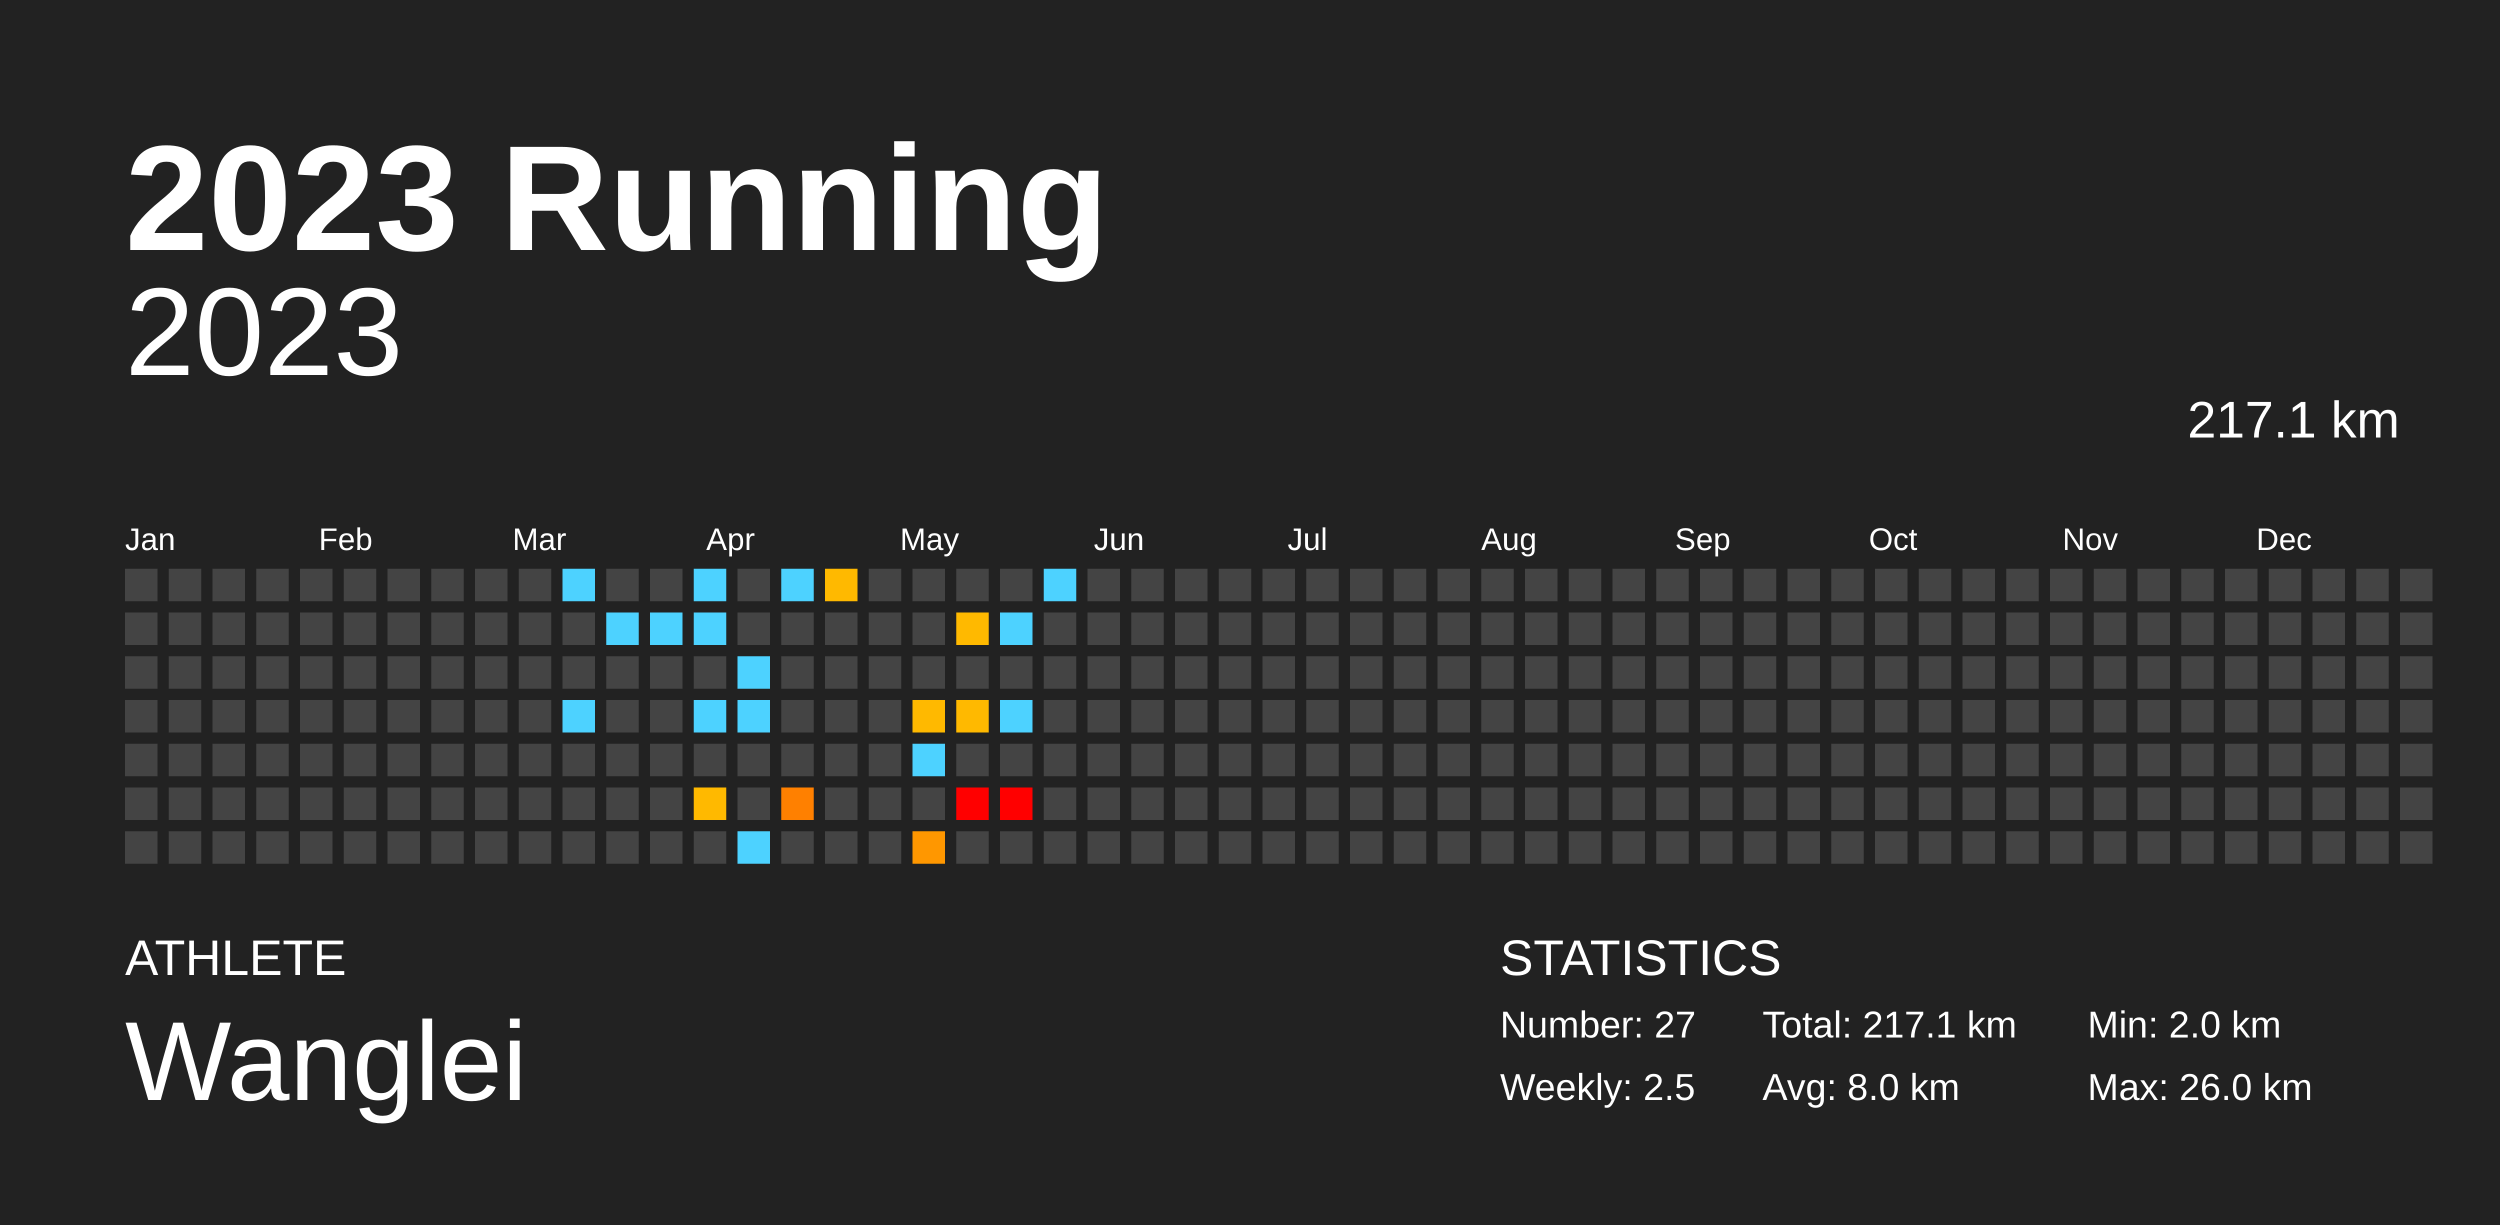
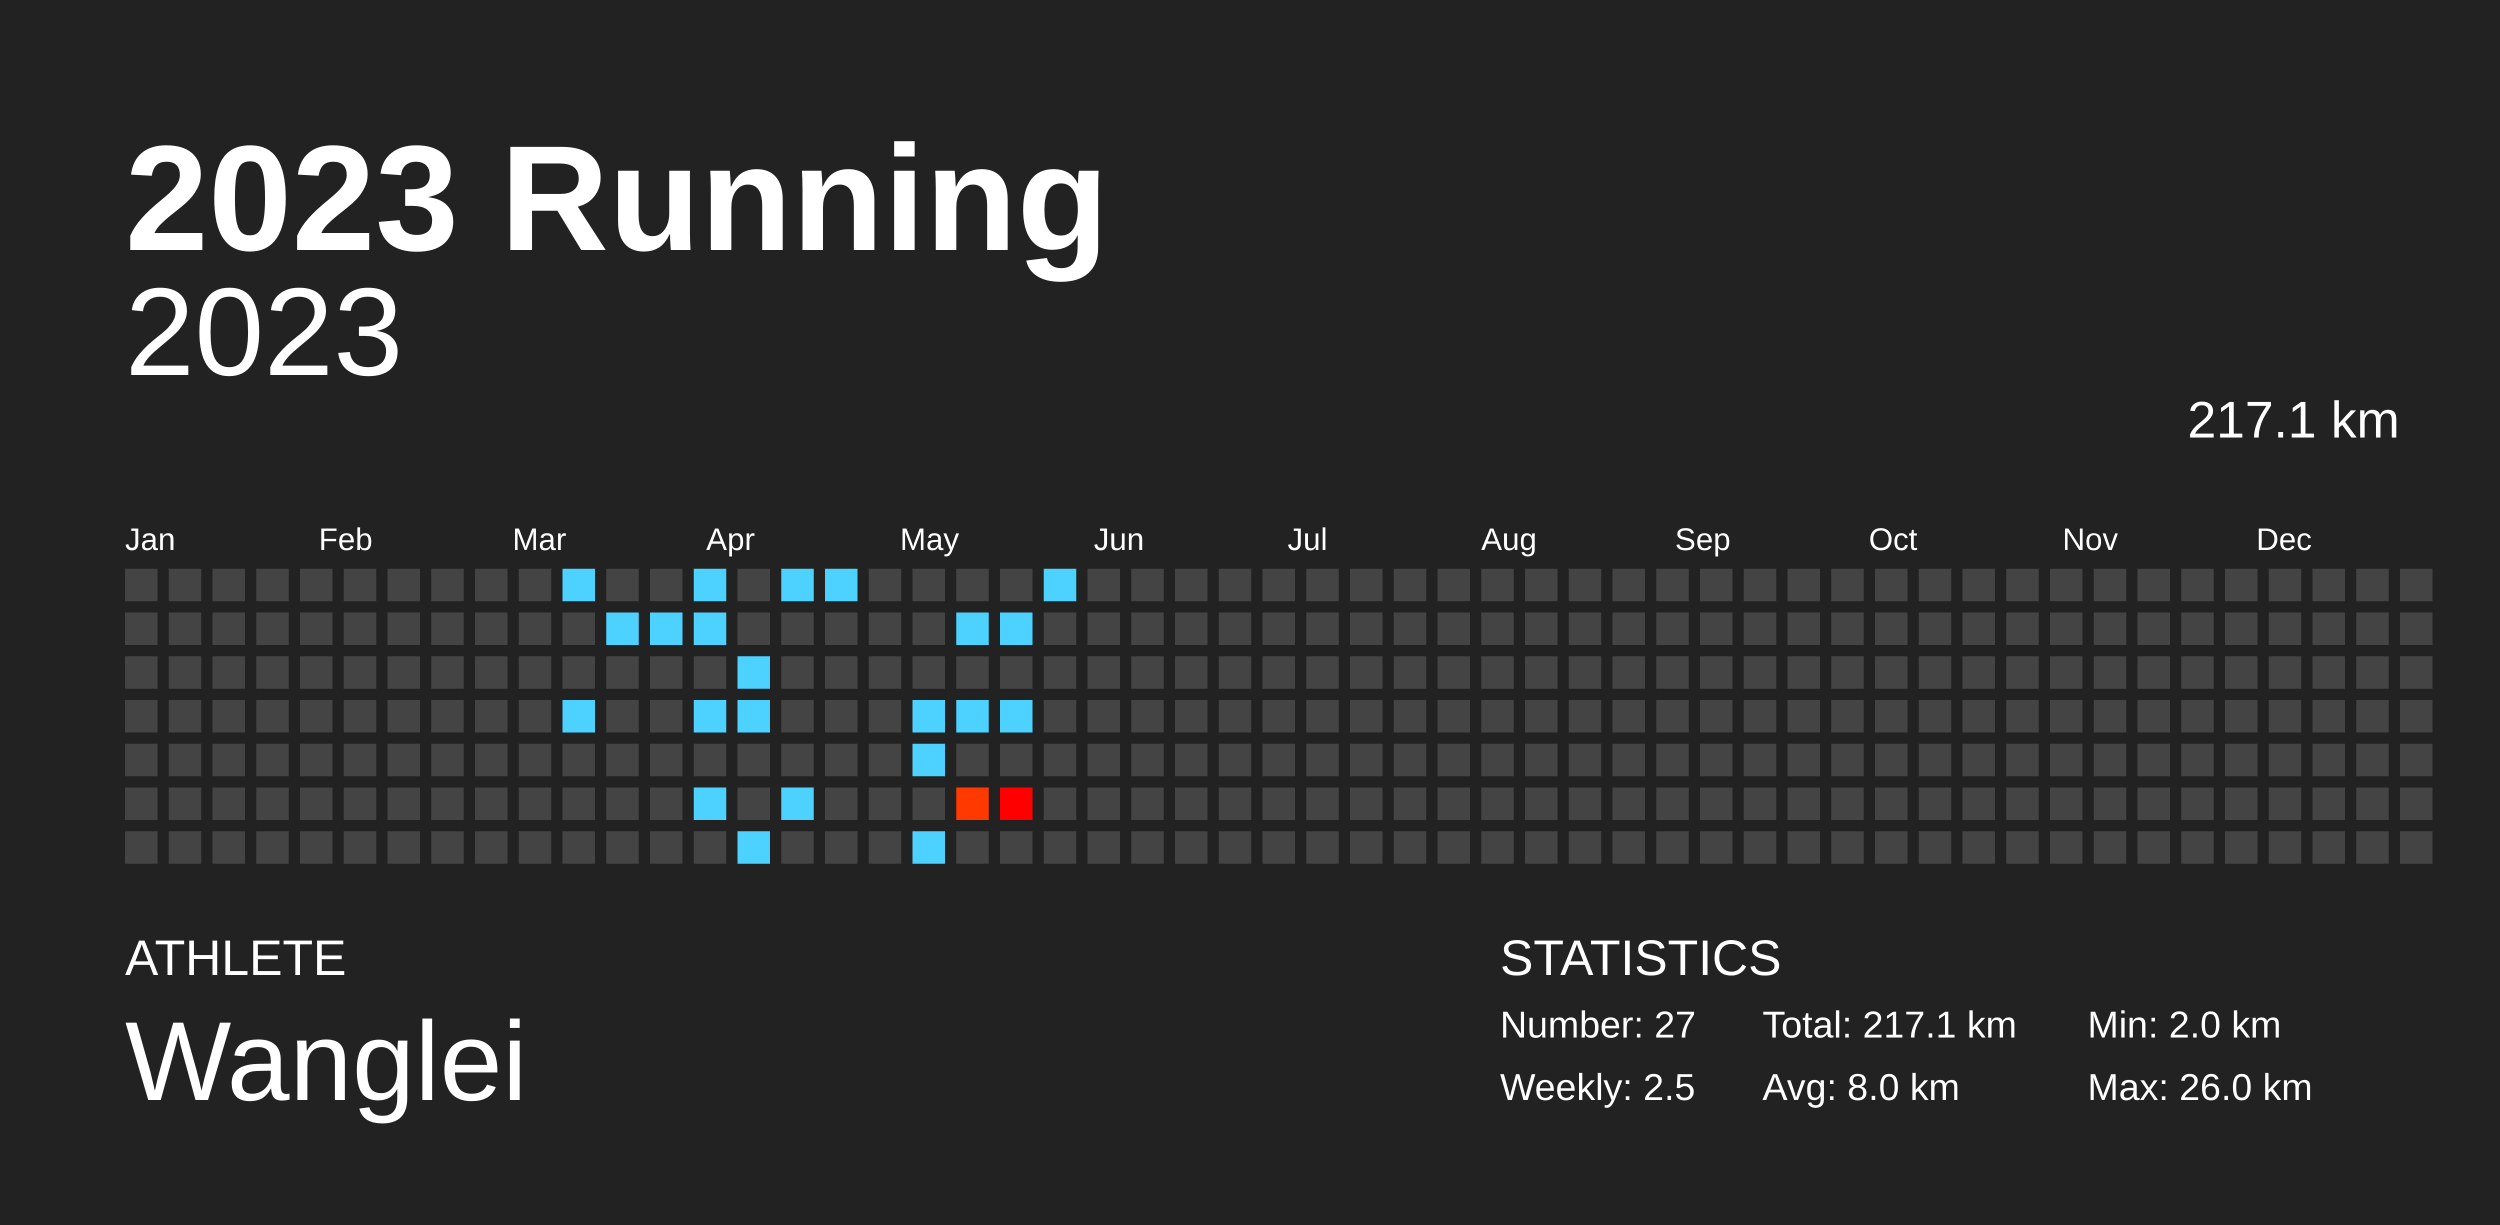
<svg xmlns="http://www.w3.org/2000/svg" baseProfile="full" height="98mm" version="1.1" viewBox="0,0,200,98" width="200mm">
  <defs />
  <rect fill="#222222" height="98" width="200" x="0" y="0" />
  <text fill="#FFFFFF" style="font-size:12px; font-family:Arial; font-weight:bold;" x="10" y="20">2023 Running</text>
  <text fill="#FFFFFF" style="font-size:4px; font-family:Arial" x="10" y="78">ATHLETE</text>
  <text fill="#FFFFFF" style="font-size:9px; font-family:Arial" x="10" y="88">Wanglei</text>
  <text fill="#FFFFFF" style="font-size:4px; font-family:Arial" x="120" y="78">STATISTICS</text>
  <text fill="#FFFFFF" style="font-size:3px; font-family:Arial" x="120" y="83">Number: 27</text>
  <text fill="#FFFFFF" style="font-size:3px; font-family:Arial" x="120" y="88">Weekly: 2.5</text>
  <text fill="#FFFFFF" style="font-size:3px; font-family:Arial" x="141" y="83">Total: 217.1 km</text>
  <text fill="#FFFFFF" style="font-size:3px; font-family:Arial" x="141" y="88">Avg: 8.0 km</text>
  <text fill="#FFFFFF" style="font-size:3px; font-family:Arial" x="167" y="83">Min: 2.0 km</text>
  <text fill="#FFFFFF" style="font-size:3px; font-family:Arial" x="167" y="88">Max: 26.0 km</text>
  <text alignment-baseline="hanging" fill="#FFFFFF" style="font-size:10.0px; font-family:Arial;" x="10" y="30">2023</text>
  <text alignment-baseline="hanging" fill="#FFFFFF" style="font-size:4.125px; font-family:Arial;" x="175" y="35">217.1 km</text>
  <text fill="#FFFFFF" style="font-size:2.5px; font-family:Arial" x="10.0" y="44">Jan</text>
  <text fill="#FFFFFF" style="font-size:2.5px; font-family:Arial" x="25.5" y="44">Feb</text>
  <text fill="#FFFFFF" style="font-size:2.5px; font-family:Arial" x="41.0" y="44">Mar</text>
  <text fill="#FFFFFF" style="font-size:2.5px; font-family:Arial" x="56.5" y="44">Apr</text>
  <text fill="#FFFFFF" style="font-size:2.5px; font-family:Arial" x="72.0" y="44">May</text>
  <text fill="#FFFFFF" style="font-size:2.5px; font-family:Arial" x="87.5" y="44">Jun</text>
  <text fill="#FFFFFF" style="font-size:2.5px; font-family:Arial" x="103.0" y="44">Jul</text>
  <text fill="#FFFFFF" style="font-size:2.5px; font-family:Arial" x="118.5" y="44">Aug</text>
  <text fill="#FFFFFF" style="font-size:2.5px; font-family:Arial" x="134.0" y="44">Sep</text>
  <text fill="#FFFFFF" style="font-size:2.5px; font-family:Arial" x="149.5" y="44">Oct</text>
  <text fill="#FFFFFF" style="font-size:2.5px; font-family:Arial" x="165.0" y="44">Nov</text>
  <text fill="#FFFFFF" style="font-size:2.5px; font-family:Arial" x="180.5" y="44">Dec</text>
  <rect fill="#444444" height="2.6" width="2.6" x="10.0" y="45.5" />
  <rect fill="#444444" height="2.6" width="2.6" x="10.0" y="49.0" />
  <rect fill="#444444" height="2.6" width="2.6" x="10.0" y="52.5" />
  <rect fill="#444444" height="2.6" width="2.6" x="10.0" y="56.0" />
  <rect fill="#444444" height="2.6" width="2.6" x="10.0" y="59.5" />
  <rect fill="#444444" height="2.6" width="2.6" x="10.0" y="63.0" />
  <rect fill="#444444" height="2.6" width="2.6" x="10.0" y="66.5" />
  <rect fill="#444444" height="2.6" width="2.6" x="13.5" y="45.5" />
  <rect fill="#444444" height="2.6" width="2.6" x="13.5" y="49.0" />
  <rect fill="#444444" height="2.6" width="2.6" x="13.5" y="52.5" />
  <rect fill="#444444" height="2.6" width="2.6" x="13.5" y="56.0" />
  <rect fill="#444444" height="2.6" width="2.6" x="13.5" y="59.5" />
  <rect fill="#444444" height="2.6" width="2.6" x="13.5" y="63.0" />
  <rect fill="#444444" height="2.6" width="2.6" x="13.5" y="66.5" />
  <rect fill="#444444" height="2.6" width="2.6" x="17.0" y="45.5" />
  <rect fill="#444444" height="2.6" width="2.6" x="17.0" y="49.0" />
  <rect fill="#444444" height="2.6" width="2.6" x="17.0" y="52.5" />
  <rect fill="#444444" height="2.6" width="2.6" x="17.0" y="56.0" />
  <rect fill="#444444" height="2.6" width="2.6" x="17.0" y="59.5" />
  <rect fill="#444444" height="2.6" width="2.6" x="17.0" y="63.0" />
  <rect fill="#444444" height="2.6" width="2.6" x="17.0" y="66.5" />
  <rect fill="#444444" height="2.6" width="2.6" x="20.5" y="45.5" />
  <rect fill="#444444" height="2.6" width="2.6" x="20.5" y="49.0" />
  <rect fill="#444444" height="2.6" width="2.6" x="20.5" y="52.5" />
  <rect fill="#444444" height="2.6" width="2.6" x="20.5" y="56.0" />
  <rect fill="#444444" height="2.6" width="2.6" x="20.5" y="59.5" />
  <rect fill="#444444" height="2.6" width="2.6" x="20.5" y="63.0" />
  <rect fill="#444444" height="2.6" width="2.6" x="20.5" y="66.5" />
  <rect fill="#444444" height="2.6" width="2.6" x="24.0" y="45.5" />
  <rect fill="#444444" height="2.6" width="2.6" x="24.0" y="49.0" />
  <rect fill="#444444" height="2.6" width="2.6" x="24.0" y="52.5" />
  <rect fill="#444444" height="2.6" width="2.6" x="24.0" y="56.0" />
  <rect fill="#444444" height="2.6" width="2.6" x="24.0" y="59.5" />
  <rect fill="#444444" height="2.6" width="2.6" x="24.0" y="63.0" />
  <rect fill="#444444" height="2.6" width="2.6" x="24.0" y="66.5" />
  <rect fill="#444444" height="2.6" width="2.6" x="27.5" y="45.5" />
  <rect fill="#444444" height="2.6" width="2.6" x="27.5" y="49.0" />
  <rect fill="#444444" height="2.6" width="2.6" x="27.5" y="52.5" />
  <rect fill="#444444" height="2.6" width="2.6" x="27.5" y="56.0" />
  <rect fill="#444444" height="2.6" width="2.6" x="27.5" y="59.5" />
  <rect fill="#444444" height="2.6" width="2.6" x="27.5" y="63.0" />
  <rect fill="#444444" height="2.6" width="2.6" x="27.5" y="66.5" />
  <rect fill="#444444" height="2.6" width="2.6" x="31.0" y="45.5" />
  <rect fill="#444444" height="2.6" width="2.6" x="31.0" y="49.0" />
  <rect fill="#444444" height="2.6" width="2.6" x="31.0" y="52.5" />
  <rect fill="#444444" height="2.6" width="2.6" x="31.0" y="56.0" />
  <rect fill="#444444" height="2.6" width="2.6" x="31.0" y="59.5" />
  <rect fill="#444444" height="2.6" width="2.6" x="31.0" y="63.0" />
  <rect fill="#444444" height="2.6" width="2.6" x="31.0" y="66.5" />
  <rect fill="#444444" height="2.6" width="2.6" x="34.5" y="45.5" />
  <rect fill="#444444" height="2.6" width="2.6" x="34.5" y="49.0" />
  <rect fill="#444444" height="2.6" width="2.6" x="34.5" y="52.5" />
  <rect fill="#444444" height="2.6" width="2.6" x="34.5" y="56.0" />
  <rect fill="#444444" height="2.6" width="2.6" x="34.5" y="59.5" />
  <rect fill="#444444" height="2.6" width="2.6" x="34.5" y="63.0" />
  <rect fill="#444444" height="2.6" width="2.6" x="34.5" y="66.5" />
  <rect fill="#444444" height="2.6" width="2.6" x="38.0" y="45.5" />
  <rect fill="#444444" height="2.6" width="2.6" x="38.0" y="49.0" />
  <rect fill="#444444" height="2.6" width="2.6" x="38.0" y="52.5" />
  <rect fill="#444444" height="2.6" width="2.6" x="38.0" y="56.0" />
  <rect fill="#444444" height="2.6" width="2.6" x="38.0" y="59.5" />
  <rect fill="#444444" height="2.6" width="2.6" x="38.0" y="63.0" />
  <rect fill="#444444" height="2.6" width="2.6" x="38.0" y="66.5" />
  <rect fill="#444444" height="2.6" width="2.6" x="41.5" y="45.5" />
  <rect fill="#444444" height="2.6" width="2.6" x="41.5" y="49.0" />
  <rect fill="#444444" height="2.6" width="2.6" x="41.5" y="52.5" />
  <rect fill="#444444" height="2.6" width="2.6" x="41.5" y="56.0" />
  <rect fill="#444444" height="2.6" width="2.6" x="41.5" y="59.5" />
  <rect fill="#444444" height="2.6" width="2.6" x="41.5" y="63.0" />
  <rect fill="#444444" height="2.6" width="2.6" x="41.5" y="66.5" />
  <rect fill="#4dd2ff" height="2.6" width="2.6" x="45.0" y="45.5" />
  <rect fill="#444444" height="2.6" width="2.6" x="45.0" y="49.0" />
  <rect fill="#444444" height="2.6" width="2.6" x="45.0" y="52.5" />
  <rect fill="#4dd2ff" height="2.6" width="2.6" x="45.0" y="56.0" />
  <rect fill="#444444" height="2.6" width="2.6" x="45.0" y="59.5" />
  <rect fill="#444444" height="2.6" width="2.6" x="45.0" y="63.0" />
  <rect fill="#444444" height="2.6" width="2.6" x="45.0" y="66.5" />
  <rect fill="#444444" height="2.6" width="2.6" x="48.5" y="45.5" />
  <rect fill="#4dd2ff" height="2.6" width="2.6" x="48.5" y="49.0" />
  <rect fill="#444444" height="2.6" width="2.6" x="48.5" y="52.5" />
  <rect fill="#444444" height="2.6" width="2.6" x="48.5" y="56.0" />
  <rect fill="#444444" height="2.6" width="2.6" x="48.5" y="59.5" />
  <rect fill="#444444" height="2.6" width="2.6" x="48.5" y="63.0" />
  <rect fill="#444444" height="2.6" width="2.6" x="48.5" y="66.5" />
  <rect fill="#444444" height="2.6" width="2.6" x="52.0" y="45.5" />
  <rect fill="#4dd2ff" height="2.6" width="2.6" x="52.0" y="49.0" />
  <rect fill="#444444" height="2.6" width="2.6" x="52.0" y="52.5" />
  <rect fill="#444444" height="2.6" width="2.6" x="52.0" y="56.0" />
  <rect fill="#444444" height="2.6" width="2.6" x="52.0" y="59.5" />
  <rect fill="#444444" height="2.6" width="2.6" x="52.0" y="63.0" />
  <rect fill="#444444" height="2.6" width="2.6" x="52.0" y="66.5" />
  <rect fill="#4dd2ff" height="2.6" width="2.6" x="55.5" y="45.5" />
  <rect fill="#4dd2ff" height="2.6" width="2.6" x="55.5" y="49.0" />
  <rect fill="#444444" height="2.6" width="2.6" x="55.5" y="52.5" />
  <rect fill="#4dd2ff" height="2.6" width="2.6" x="55.5" y="56.0" />
  <rect fill="#444444" height="2.6" width="2.6" x="55.5" y="59.5" />
-   <rect fill="#ffb900" height="2.6" width="2.6" x="55.5" y="63.0" />
+   <rect fill="#4dd2ff" height="2.6" width="2.6" x="55.5" y="63.0" />
  <rect fill="#444444" height="2.6" width="2.6" x="55.5" y="66.5" />
  <rect fill="#444444" height="2.6" width="2.6" x="59.0" y="45.5" />
  <rect fill="#444444" height="2.6" width="2.6" x="59.0" y="49.0" />
  <rect fill="#4dd2ff" height="2.6" width="2.6" x="59.0" y="52.5" />
  <rect fill="#4dd2ff" height="2.6" width="2.6" x="59.0" y="56.0" />
  <rect fill="#444444" height="2.6" width="2.6" x="59.0" y="59.5" />
  <rect fill="#444444" height="2.6" width="2.6" x="59.0" y="63.0" />
  <rect fill="#4dd2ff" height="2.6" width="2.6" x="59.0" y="66.5" />
  <rect fill="#4dd2ff" height="2.6" width="2.6" x="62.5" y="45.5" />
  <rect fill="#444444" height="2.6" width="2.6" x="62.5" y="49.0" />
  <rect fill="#444444" height="2.6" width="2.6" x="62.5" y="52.5" />
  <rect fill="#444444" height="2.6" width="2.6" x="62.5" y="56.0" />
  <rect fill="#444444" height="2.6" width="2.6" x="62.5" y="59.5" />
-   <rect fill="#ff8000" height="2.6" width="2.6" x="62.5" y="63.0" />
+   <rect fill="#4dd2ff" height="2.6" width="2.6" x="62.5" y="63.0" />
  <rect fill="#444444" height="2.6" width="2.6" x="62.5" y="66.5" />
-   <rect fill="#ffb900" height="2.6" width="2.6" x="66.0" y="45.5" />
+   <rect fill="#4dd2ff" height="2.6" width="2.6" x="66.0" y="45.5" />
  <rect fill="#444444" height="2.6" width="2.6" x="66.0" y="49.0" />
  <rect fill="#444444" height="2.6" width="2.6" x="66.0" y="52.5" />
  <rect fill="#444444" height="2.6" width="2.6" x="66.0" y="56.0" />
  <rect fill="#444444" height="2.6" width="2.6" x="66.0" y="59.5" />
  <rect fill="#444444" height="2.6" width="2.6" x="66.0" y="63.0" />
  <rect fill="#444444" height="2.6" width="2.6" x="66.0" y="66.5" />
  <rect fill="#444444" height="2.6" width="2.6" x="69.5" y="45.5" />
  <rect fill="#444444" height="2.6" width="2.6" x="69.5" y="49.0" />
  <rect fill="#444444" height="2.6" width="2.6" x="69.5" y="52.5" />
  <rect fill="#444444" height="2.6" width="2.6" x="69.5" y="56.0" />
  <rect fill="#444444" height="2.6" width="2.6" x="69.5" y="59.5" />
  <rect fill="#444444" height="2.6" width="2.6" x="69.5" y="63.0" />
  <rect fill="#444444" height="2.6" width="2.6" x="69.5" y="66.5" />
  <rect fill="#444444" height="2.6" width="2.6" x="73.0" y="45.5" />
  <rect fill="#444444" height="2.6" width="2.6" x="73.0" y="49.0" />
  <rect fill="#444444" height="2.6" width="2.6" x="73.0" y="52.5" />
-   <rect fill="#ffb900" height="2.6" width="2.6" x="73.0" y="56.0" />
+   <rect fill="#4dd2ff" height="2.6" width="2.6" x="73.0" y="56.0" />
  <rect fill="#4dd2ff" height="2.6" width="2.6" x="73.0" y="59.5" />
  <rect fill="#444444" height="2.6" width="2.6" x="73.0" y="63.0" />
-   <rect fill="#ff9700" height="2.6" width="2.6" x="73.0" y="66.5" />
+   <rect fill="#4dd2ff" height="2.6" width="2.6" x="73.0" y="66.5" />
  <rect fill="#444444" height="2.6" width="2.6" x="76.5" y="45.5" />
-   <rect fill="#ffb900" height="2.6" width="2.6" x="76.5" y="49.0" />
+   <rect fill="#4dd2ff" height="2.6" width="2.6" x="76.5" y="49.0" />
  <rect fill="#444444" height="2.6" width="2.6" x="76.5" y="52.5" />
-   <rect fill="#ffb900" height="2.6" width="2.6" x="76.5" y="56.0" />
+   <rect fill="#4dd2ff" height="2.6" width="2.6" x="76.5" y="56.0" />
  <rect fill="#444444" height="2.6" width="2.6" x="76.5" y="59.5" />
-   <rect fill="red" height="2.6" width="2.6" x="76.5" y="63.0" />
+   <rect fill="#ff3900" height="2.6" width="2.6" x="76.5" y="63.0" />
  <rect fill="#444444" height="2.6" width="2.6" x="76.5" y="66.5" />
  <rect fill="#444444" height="2.6" width="2.6" x="80.0" y="45.5" />
  <rect fill="#4dd2ff" height="2.6" width="2.6" x="80.0" y="49.0" />
  <rect fill="#444444" height="2.6" width="2.6" x="80.0" y="52.5" />
  <rect fill="#4dd2ff" height="2.6" width="2.6" x="80.0" y="56.0" />
  <rect fill="#444444" height="2.6" width="2.6" x="80.0" y="59.5" />
-   <rect fill="red" height="2.6" width="2.6" x="80.0" y="63.0" />
+   <rect fill="#ff0000" height="2.6" width="2.6" x="80.0" y="63.0" />
  <rect fill="#444444" height="2.6" width="2.6" x="80.0" y="66.5" />
  <rect fill="#4dd2ff" height="2.6" width="2.6" x="83.5" y="45.5" />
  <rect fill="#444444" height="2.6" width="2.6" x="83.5" y="49.0" />
  <rect fill="#444444" height="2.6" width="2.6" x="83.5" y="52.5" />
  <rect fill="#444444" height="2.6" width="2.6" x="83.5" y="56.0" />
  <rect fill="#444444" height="2.6" width="2.6" x="83.5" y="59.5" />
  <rect fill="#444444" height="2.6" width="2.6" x="83.5" y="63.0" />
  <rect fill="#444444" height="2.6" width="2.6" x="83.5" y="66.5" />
  <rect fill="#444444" height="2.6" width="2.6" x="87.0" y="45.5" />
  <rect fill="#444444" height="2.6" width="2.6" x="87.0" y="49.0" />
  <rect fill="#444444" height="2.6" width="2.6" x="87.0" y="52.5" />
  <rect fill="#444444" height="2.6" width="2.6" x="87.0" y="56.0" />
  <rect fill="#444444" height="2.6" width="2.6" x="87.0" y="59.5" />
  <rect fill="#444444" height="2.6" width="2.6" x="87.0" y="63.0" />
  <rect fill="#444444" height="2.6" width="2.6" x="87.0" y="66.5" />
  <rect fill="#444444" height="2.6" width="2.6" x="90.5" y="45.5" />
  <rect fill="#444444" height="2.6" width="2.6" x="90.5" y="49.0" />
  <rect fill="#444444" height="2.6" width="2.6" x="90.5" y="52.5" />
  <rect fill="#444444" height="2.6" width="2.6" x="90.5" y="56.0" />
  <rect fill="#444444" height="2.6" width="2.6" x="90.5" y="59.5" />
  <rect fill="#444444" height="2.6" width="2.6" x="90.5" y="63.0" />
  <rect fill="#444444" height="2.6" width="2.6" x="90.5" y="66.5" />
  <rect fill="#444444" height="2.6" width="2.6" x="94.0" y="45.5" />
  <rect fill="#444444" height="2.6" width="2.6" x="94.0" y="49.0" />
  <rect fill="#444444" height="2.6" width="2.6" x="94.0" y="52.5" />
  <rect fill="#444444" height="2.6" width="2.6" x="94.0" y="56.0" />
  <rect fill="#444444" height="2.6" width="2.6" x="94.0" y="59.5" />
  <rect fill="#444444" height="2.6" width="2.6" x="94.0" y="63.0" />
  <rect fill="#444444" height="2.6" width="2.6" x="94.0" y="66.5" />
  <rect fill="#444444" height="2.6" width="2.6" x="97.5" y="45.5" />
  <rect fill="#444444" height="2.6" width="2.6" x="97.5" y="49.0" />
  <rect fill="#444444" height="2.6" width="2.6" x="97.5" y="52.5" />
  <rect fill="#444444" height="2.6" width="2.6" x="97.5" y="56.0" />
  <rect fill="#444444" height="2.6" width="2.6" x="97.5" y="59.5" />
  <rect fill="#444444" height="2.6" width="2.6" x="97.5" y="63.0" />
  <rect fill="#444444" height="2.6" width="2.6" x="97.5" y="66.5" />
  <rect fill="#444444" height="2.6" width="2.6" x="101.0" y="45.5" />
  <rect fill="#444444" height="2.6" width="2.6" x="101.0" y="49.0" />
  <rect fill="#444444" height="2.6" width="2.6" x="101.0" y="52.5" />
  <rect fill="#444444" height="2.6" width="2.6" x="101.0" y="56.0" />
  <rect fill="#444444" height="2.6" width="2.6" x="101.0" y="59.5" />
  <rect fill="#444444" height="2.6" width="2.6" x="101.0" y="63.0" />
  <rect fill="#444444" height="2.6" width="2.6" x="101.0" y="66.5" />
  <rect fill="#444444" height="2.6" width="2.6" x="104.5" y="45.5" />
  <rect fill="#444444" height="2.6" width="2.6" x="104.5" y="49.0" />
  <rect fill="#444444" height="2.6" width="2.6" x="104.5" y="52.5" />
  <rect fill="#444444" height="2.6" width="2.6" x="104.5" y="56.0" />
  <rect fill="#444444" height="2.6" width="2.6" x="104.5" y="59.5" />
  <rect fill="#444444" height="2.6" width="2.6" x="104.5" y="63.0" />
  <rect fill="#444444" height="2.6" width="2.6" x="104.5" y="66.5" />
  <rect fill="#444444" height="2.6" width="2.6" x="108.0" y="45.5" />
  <rect fill="#444444" height="2.6" width="2.6" x="108.0" y="49.0" />
  <rect fill="#444444" height="2.6" width="2.6" x="108.0" y="52.5" />
  <rect fill="#444444" height="2.6" width="2.6" x="108.0" y="56.0" />
  <rect fill="#444444" height="2.6" width="2.6" x="108.0" y="59.5" />
  <rect fill="#444444" height="2.6" width="2.6" x="108.0" y="63.0" />
  <rect fill="#444444" height="2.6" width="2.6" x="108.0" y="66.5" />
  <rect fill="#444444" height="2.6" width="2.6" x="111.5" y="45.5" />
  <rect fill="#444444" height="2.6" width="2.6" x="111.5" y="49.0" />
  <rect fill="#444444" height="2.6" width="2.6" x="111.5" y="52.5" />
  <rect fill="#444444" height="2.6" width="2.6" x="111.5" y="56.0" />
  <rect fill="#444444" height="2.6" width="2.6" x="111.5" y="59.5" />
  <rect fill="#444444" height="2.6" width="2.6" x="111.5" y="63.0" />
  <rect fill="#444444" height="2.6" width="2.6" x="111.5" y="66.5" />
  <rect fill="#444444" height="2.6" width="2.6" x="115.0" y="45.5" />
  <rect fill="#444444" height="2.6" width="2.6" x="115.0" y="49.0" />
  <rect fill="#444444" height="2.6" width="2.6" x="115.0" y="52.5" />
  <rect fill="#444444" height="2.6" width="2.6" x="115.0" y="56.0" />
  <rect fill="#444444" height="2.6" width="2.6" x="115.0" y="59.5" />
  <rect fill="#444444" height="2.6" width="2.6" x="115.0" y="63.0" />
  <rect fill="#444444" height="2.6" width="2.6" x="115.0" y="66.5" />
  <rect fill="#444444" height="2.6" width="2.6" x="118.5" y="45.5" />
  <rect fill="#444444" height="2.6" width="2.6" x="118.5" y="49.0" />
  <rect fill="#444444" height="2.6" width="2.6" x="118.5" y="52.5" />
  <rect fill="#444444" height="2.6" width="2.6" x="118.5" y="56.0" />
  <rect fill="#444444" height="2.6" width="2.6" x="118.5" y="59.5" />
  <rect fill="#444444" height="2.6" width="2.6" x="118.5" y="63.0" />
  <rect fill="#444444" height="2.6" width="2.6" x="118.5" y="66.5" />
  <rect fill="#444444" height="2.6" width="2.6" x="122.0" y="45.5" />
  <rect fill="#444444" height="2.6" width="2.6" x="122.0" y="49.0" />
  <rect fill="#444444" height="2.6" width="2.6" x="122.0" y="52.5" />
  <rect fill="#444444" height="2.6" width="2.6" x="122.0" y="56.0" />
  <rect fill="#444444" height="2.6" width="2.6" x="122.0" y="59.5" />
  <rect fill="#444444" height="2.6" width="2.6" x="122.0" y="63.0" />
  <rect fill="#444444" height="2.6" width="2.6" x="122.0" y="66.5" />
  <rect fill="#444444" height="2.6" width="2.6" x="125.5" y="45.5" />
  <rect fill="#444444" height="2.6" width="2.6" x="125.5" y="49.0" />
  <rect fill="#444444" height="2.6" width="2.6" x="125.5" y="52.5" />
  <rect fill="#444444" height="2.6" width="2.6" x="125.5" y="56.0" />
  <rect fill="#444444" height="2.6" width="2.6" x="125.5" y="59.5" />
  <rect fill="#444444" height="2.6" width="2.6" x="125.5" y="63.0" />
  <rect fill="#444444" height="2.6" width="2.6" x="125.5" y="66.5" />
  <rect fill="#444444" height="2.6" width="2.6" x="129.0" y="45.5" />
  <rect fill="#444444" height="2.6" width="2.6" x="129.0" y="49.0" />
  <rect fill="#444444" height="2.6" width="2.6" x="129.0" y="52.5" />
  <rect fill="#444444" height="2.6" width="2.6" x="129.0" y="56.0" />
  <rect fill="#444444" height="2.6" width="2.6" x="129.0" y="59.5" />
  <rect fill="#444444" height="2.6" width="2.6" x="129.0" y="63.0" />
  <rect fill="#444444" height="2.6" width="2.6" x="129.0" y="66.5" />
  <rect fill="#444444" height="2.6" width="2.6" x="132.5" y="45.5" />
  <rect fill="#444444" height="2.6" width="2.6" x="132.5" y="49.0" />
  <rect fill="#444444" height="2.6" width="2.6" x="132.5" y="52.5" />
  <rect fill="#444444" height="2.6" width="2.6" x="132.5" y="56.0" />
  <rect fill="#444444" height="2.6" width="2.6" x="132.5" y="59.5" />
  <rect fill="#444444" height="2.6" width="2.6" x="132.5" y="63.0" />
  <rect fill="#444444" height="2.6" width="2.6" x="132.5" y="66.5" />
  <rect fill="#444444" height="2.6" width="2.6" x="136.0" y="45.5" />
  <rect fill="#444444" height="2.6" width="2.6" x="136.0" y="49.0" />
  <rect fill="#444444" height="2.6" width="2.6" x="136.0" y="52.5" />
  <rect fill="#444444" height="2.6" width="2.6" x="136.0" y="56.0" />
  <rect fill="#444444" height="2.6" width="2.6" x="136.0" y="59.5" />
  <rect fill="#444444" height="2.6" width="2.6" x="136.0" y="63.0" />
  <rect fill="#444444" height="2.6" width="2.6" x="136.0" y="66.5" />
  <rect fill="#444444" height="2.6" width="2.6" x="139.5" y="45.5" />
  <rect fill="#444444" height="2.6" width="2.6" x="139.5" y="49.0" />
  <rect fill="#444444" height="2.6" width="2.6" x="139.5" y="52.5" />
  <rect fill="#444444" height="2.6" width="2.6" x="139.5" y="56.0" />
  <rect fill="#444444" height="2.6" width="2.6" x="139.5" y="59.5" />
  <rect fill="#444444" height="2.6" width="2.6" x="139.5" y="63.0" />
  <rect fill="#444444" height="2.6" width="2.6" x="139.5" y="66.5" />
  <rect fill="#444444" height="2.6" width="2.6" x="143.0" y="45.5" />
  <rect fill="#444444" height="2.6" width="2.6" x="143.0" y="49.0" />
  <rect fill="#444444" height="2.6" width="2.6" x="143.0" y="52.5" />
  <rect fill="#444444" height="2.6" width="2.6" x="143.0" y="56.0" />
  <rect fill="#444444" height="2.6" width="2.6" x="143.0" y="59.5" />
  <rect fill="#444444" height="2.6" width="2.6" x="143.0" y="63.0" />
  <rect fill="#444444" height="2.6" width="2.6" x="143.0" y="66.5" />
  <rect fill="#444444" height="2.6" width="2.6" x="146.5" y="45.5" />
  <rect fill="#444444" height="2.6" width="2.6" x="146.5" y="49.0" />
  <rect fill="#444444" height="2.6" width="2.6" x="146.5" y="52.5" />
  <rect fill="#444444" height="2.6" width="2.6" x="146.5" y="56.0" />
  <rect fill="#444444" height="2.6" width="2.6" x="146.5" y="59.5" />
  <rect fill="#444444" height="2.6" width="2.6" x="146.5" y="63.0" />
  <rect fill="#444444" height="2.6" width="2.6" x="146.5" y="66.5" />
  <rect fill="#444444" height="2.6" width="2.6" x="150.0" y="45.5" />
  <rect fill="#444444" height="2.6" width="2.6" x="150.0" y="49.0" />
  <rect fill="#444444" height="2.6" width="2.6" x="150.0" y="52.5" />
  <rect fill="#444444" height="2.6" width="2.6" x="150.0" y="56.0" />
  <rect fill="#444444" height="2.6" width="2.6" x="150.0" y="59.5" />
  <rect fill="#444444" height="2.6" width="2.6" x="150.0" y="63.0" />
  <rect fill="#444444" height="2.6" width="2.6" x="150.0" y="66.5" />
  <rect fill="#444444" height="2.6" width="2.6" x="153.5" y="45.5" />
  <rect fill="#444444" height="2.6" width="2.6" x="153.5" y="49.0" />
  <rect fill="#444444" height="2.6" width="2.6" x="153.5" y="52.5" />
  <rect fill="#444444" height="2.6" width="2.6" x="153.5" y="56.0" />
  <rect fill="#444444" height="2.6" width="2.6" x="153.5" y="59.5" />
  <rect fill="#444444" height="2.6" width="2.6" x="153.5" y="63.0" />
  <rect fill="#444444" height="2.6" width="2.6" x="153.5" y="66.5" />
  <rect fill="#444444" height="2.6" width="2.6" x="157.0" y="45.5" />
  <rect fill="#444444" height="2.6" width="2.6" x="157.0" y="49.0" />
  <rect fill="#444444" height="2.6" width="2.6" x="157.0" y="52.5" />
  <rect fill="#444444" height="2.6" width="2.6" x="157.0" y="56.0" />
  <rect fill="#444444" height="2.6" width="2.6" x="157.0" y="59.5" />
  <rect fill="#444444" height="2.6" width="2.6" x="157.0" y="63.0" />
  <rect fill="#444444" height="2.6" width="2.6" x="157.0" y="66.5" />
  <rect fill="#444444" height="2.6" width="2.6" x="160.5" y="45.5" />
  <rect fill="#444444" height="2.6" width="2.6" x="160.5" y="49.0" />
  <rect fill="#444444" height="2.6" width="2.6" x="160.5" y="52.5" />
  <rect fill="#444444" height="2.6" width="2.6" x="160.5" y="56.0" />
  <rect fill="#444444" height="2.6" width="2.6" x="160.5" y="59.5" />
  <rect fill="#444444" height="2.6" width="2.6" x="160.5" y="63.0" />
  <rect fill="#444444" height="2.6" width="2.6" x="160.5" y="66.5" />
  <rect fill="#444444" height="2.6" width="2.6" x="164.0" y="45.5" />
  <rect fill="#444444" height="2.6" width="2.6" x="164.0" y="49.0" />
  <rect fill="#444444" height="2.6" width="2.6" x="164.0" y="52.5" />
  <rect fill="#444444" height="2.6" width="2.6" x="164.0" y="56.0" />
  <rect fill="#444444" height="2.6" width="2.6" x="164.0" y="59.5" />
  <rect fill="#444444" height="2.6" width="2.6" x="164.0" y="63.0" />
  <rect fill="#444444" height="2.6" width="2.6" x="164.0" y="66.5" />
  <rect fill="#444444" height="2.6" width="2.6" x="167.5" y="45.5" />
  <rect fill="#444444" height="2.6" width="2.6" x="167.5" y="49.0" />
  <rect fill="#444444" height="2.6" width="2.6" x="167.5" y="52.5" />
  <rect fill="#444444" height="2.6" width="2.6" x="167.5" y="56.0" />
  <rect fill="#444444" height="2.6" width="2.6" x="167.5" y="59.5" />
  <rect fill="#444444" height="2.6" width="2.6" x="167.5" y="63.0" />
  <rect fill="#444444" height="2.6" width="2.6" x="167.5" y="66.5" />
  <rect fill="#444444" height="2.6" width="2.6" x="171.0" y="45.5" />
  <rect fill="#444444" height="2.6" width="2.6" x="171.0" y="49.0" />
  <rect fill="#444444" height="2.6" width="2.6" x="171.0" y="52.5" />
  <rect fill="#444444" height="2.6" width="2.6" x="171.0" y="56.0" />
  <rect fill="#444444" height="2.6" width="2.6" x="171.0" y="59.5" />
  <rect fill="#444444" height="2.6" width="2.6" x="171.0" y="63.0" />
  <rect fill="#444444" height="2.6" width="2.6" x="171.0" y="66.5" />
  <rect fill="#444444" height="2.6" width="2.6" x="174.5" y="45.5" />
  <rect fill="#444444" height="2.6" width="2.6" x="174.5" y="49.0" />
  <rect fill="#444444" height="2.6" width="2.6" x="174.5" y="52.5" />
  <rect fill="#444444" height="2.6" width="2.6" x="174.5" y="56.0" />
  <rect fill="#444444" height="2.6" width="2.6" x="174.5" y="59.5" />
  <rect fill="#444444" height="2.6" width="2.6" x="174.5" y="63.0" />
  <rect fill="#444444" height="2.6" width="2.6" x="174.5" y="66.5" />
  <rect fill="#444444" height="2.6" width="2.6" x="178.0" y="45.5" />
  <rect fill="#444444" height="2.6" width="2.6" x="178.0" y="49.0" />
  <rect fill="#444444" height="2.6" width="2.6" x="178.0" y="52.5" />
  <rect fill="#444444" height="2.6" width="2.6" x="178.0" y="56.0" />
  <rect fill="#444444" height="2.6" width="2.6" x="178.0" y="59.5" />
  <rect fill="#444444" height="2.6" width="2.6" x="178.0" y="63.0" />
  <rect fill="#444444" height="2.6" width="2.6" x="178.0" y="66.5" />
  <rect fill="#444444" height="2.6" width="2.6" x="181.5" y="45.5" />
  <rect fill="#444444" height="2.6" width="2.6" x="181.5" y="49.0" />
  <rect fill="#444444" height="2.6" width="2.6" x="181.5" y="52.5" />
  <rect fill="#444444" height="2.6" width="2.6" x="181.5" y="56.0" />
  <rect fill="#444444" height="2.6" width="2.6" x="181.5" y="59.5" />
  <rect fill="#444444" height="2.6" width="2.6" x="181.5" y="63.0" />
  <rect fill="#444444" height="2.6" width="2.6" x="181.5" y="66.5" />
  <rect fill="#444444" height="2.6" width="2.6" x="185.0" y="45.5" />
  <rect fill="#444444" height="2.6" width="2.6" x="185.0" y="49.0" />
  <rect fill="#444444" height="2.6" width="2.6" x="185.0" y="52.5" />
  <rect fill="#444444" height="2.6" width="2.6" x="185.0" y="56.0" />
  <rect fill="#444444" height="2.6" width="2.6" x="185.0" y="59.5" />
  <rect fill="#444444" height="2.6" width="2.6" x="185.0" y="63.0" />
  <rect fill="#444444" height="2.6" width="2.6" x="185.0" y="66.5" />
  <rect fill="#444444" height="2.6" width="2.6" x="188.5" y="45.5" />
  <rect fill="#444444" height="2.6" width="2.6" x="188.5" y="49.0" />
  <rect fill="#444444" height="2.6" width="2.6" x="188.5" y="52.5" />
  <rect fill="#444444" height="2.6" width="2.6" x="188.5" y="56.0" />
  <rect fill="#444444" height="2.6" width="2.6" x="188.5" y="59.5" />
  <rect fill="#444444" height="2.6" width="2.6" x="188.5" y="63.0" />
  <rect fill="#444444" height="2.6" width="2.6" x="188.5" y="66.5" />
  <rect fill="#444444" height="2.6" width="2.6" x="192.0" y="45.5" />
  <rect fill="#444444" height="2.6" width="2.6" x="192.0" y="49.0" />
  <rect fill="#444444" height="2.6" width="2.6" x="192.0" y="52.5" />
  <rect fill="#444444" height="2.6" width="2.6" x="192.0" y="56.0" />
  <rect fill="#444444" height="2.6" width="2.6" x="192.0" y="59.5" />
  <rect fill="#444444" height="2.6" width="2.6" x="192.0" y="63.0" />
  <rect fill="#444444" height="2.6" width="2.6" x="192.0" y="66.5" />
</svg>
